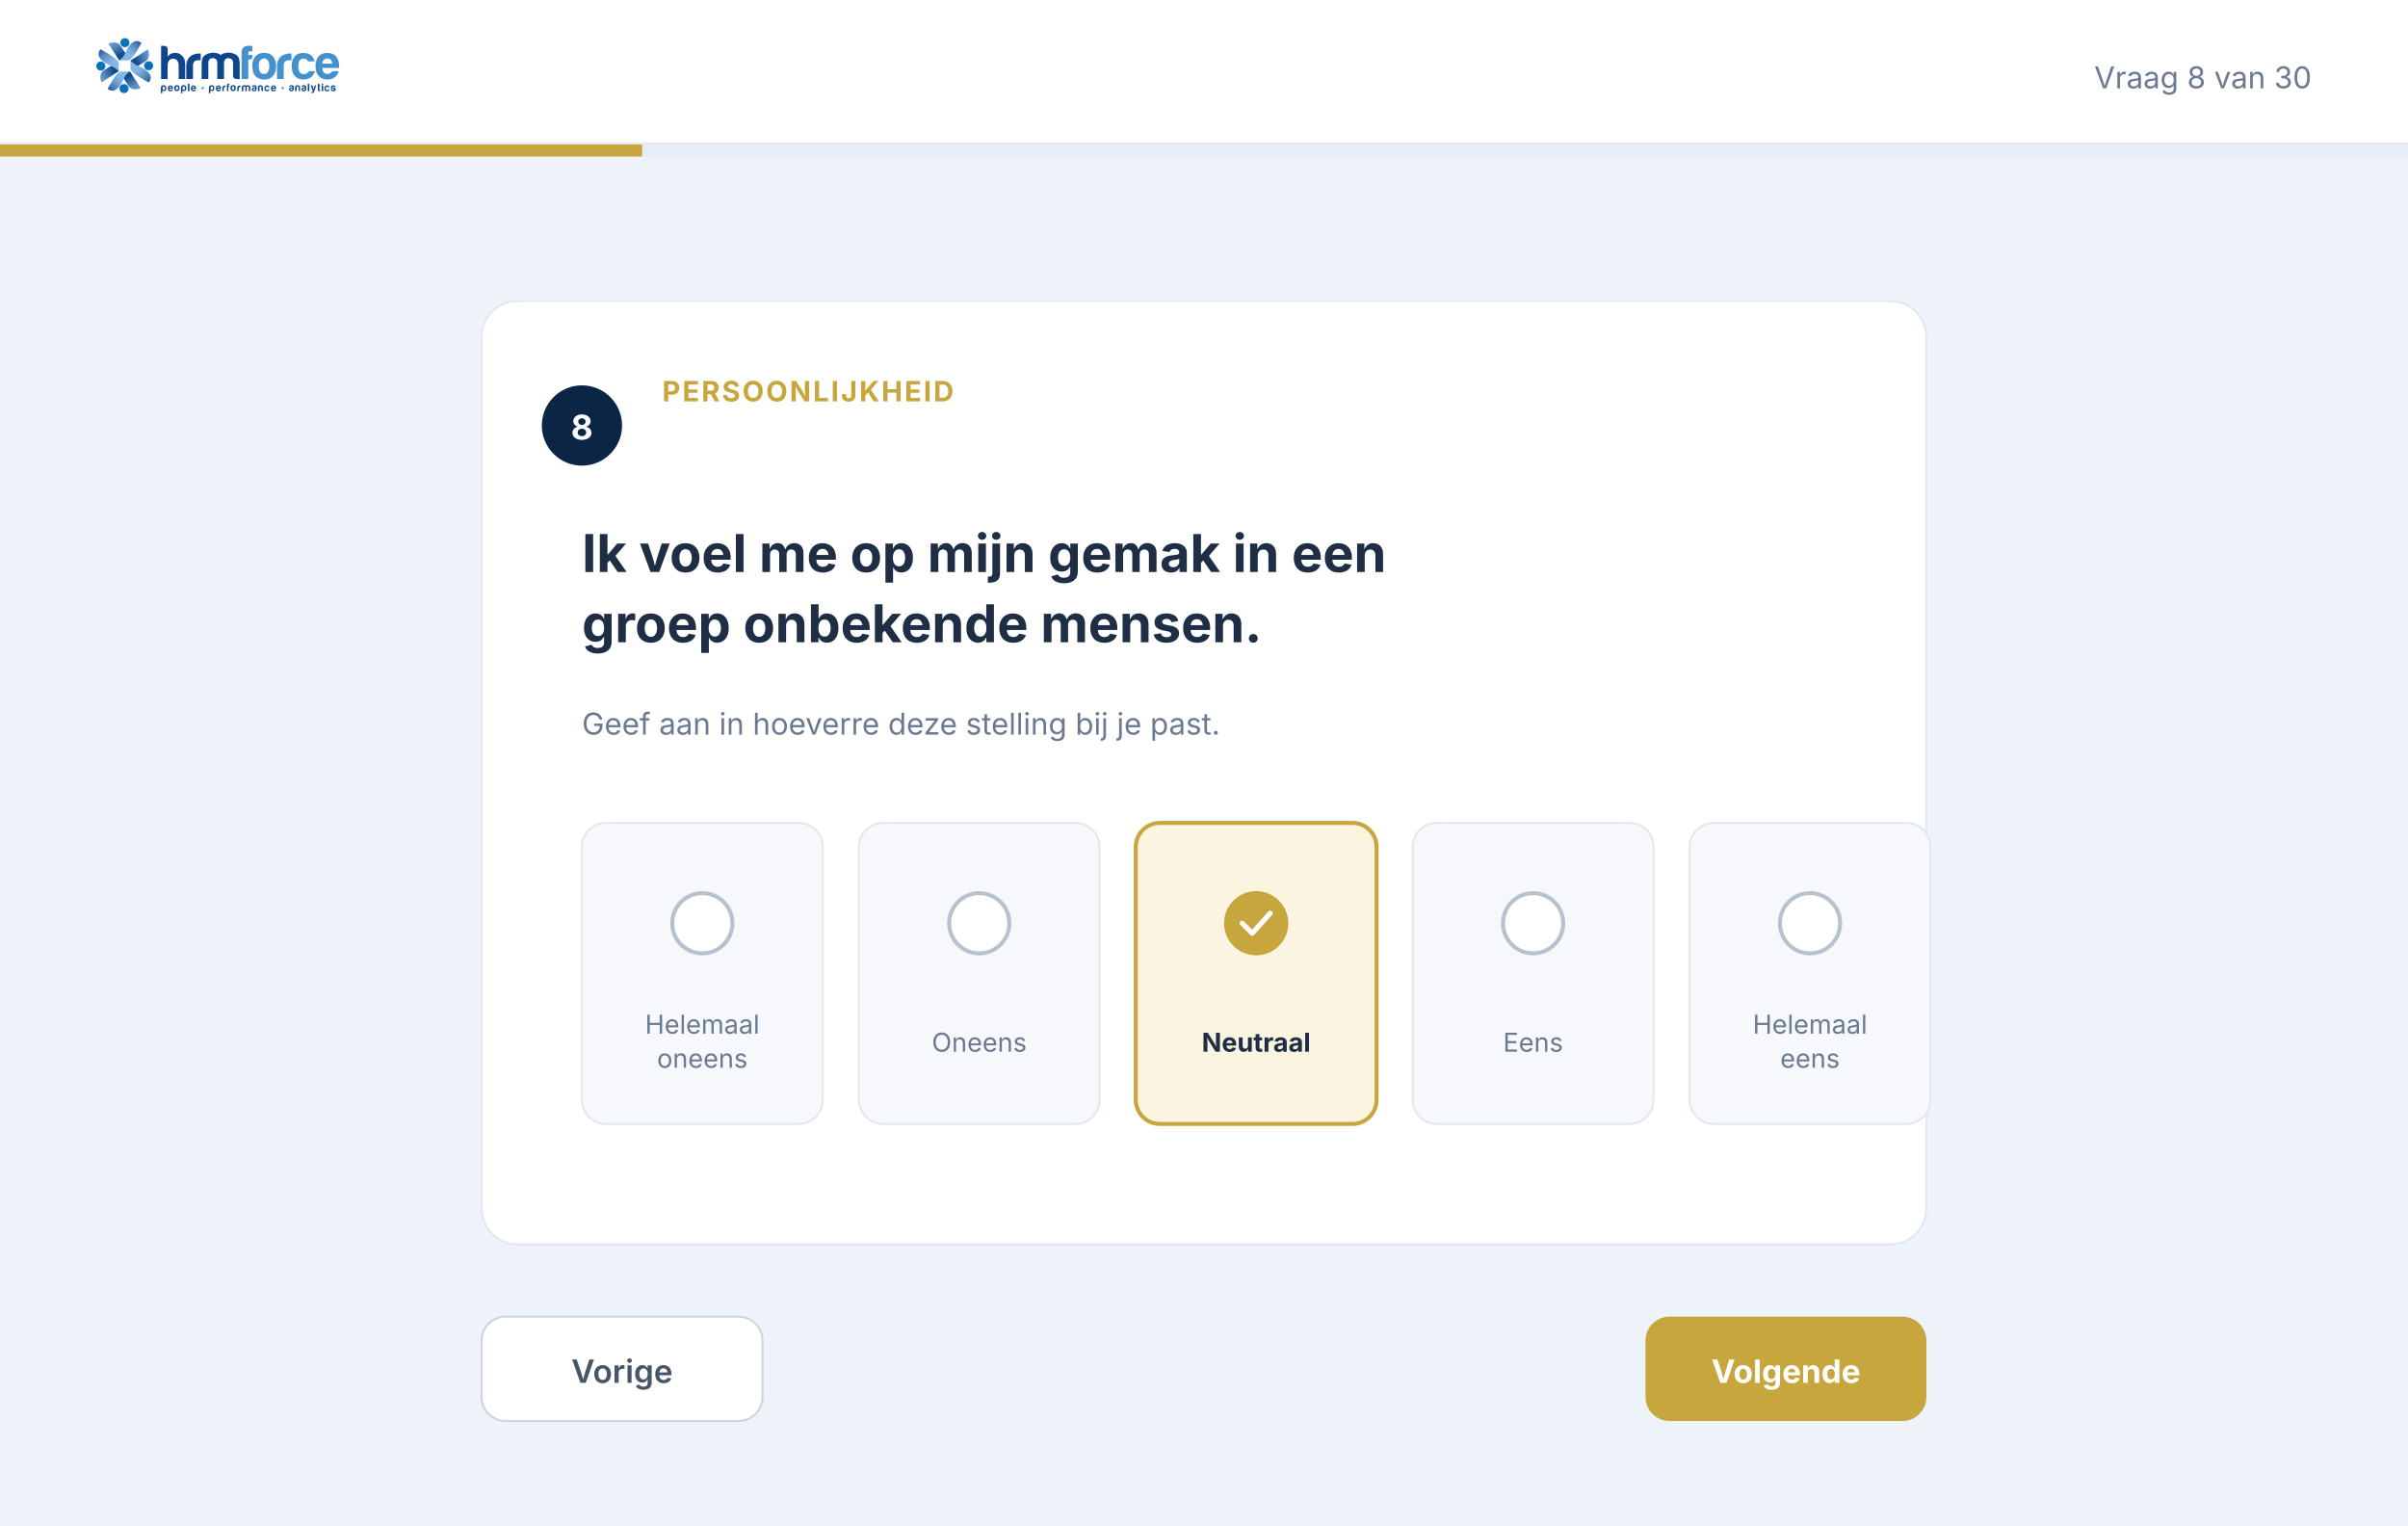
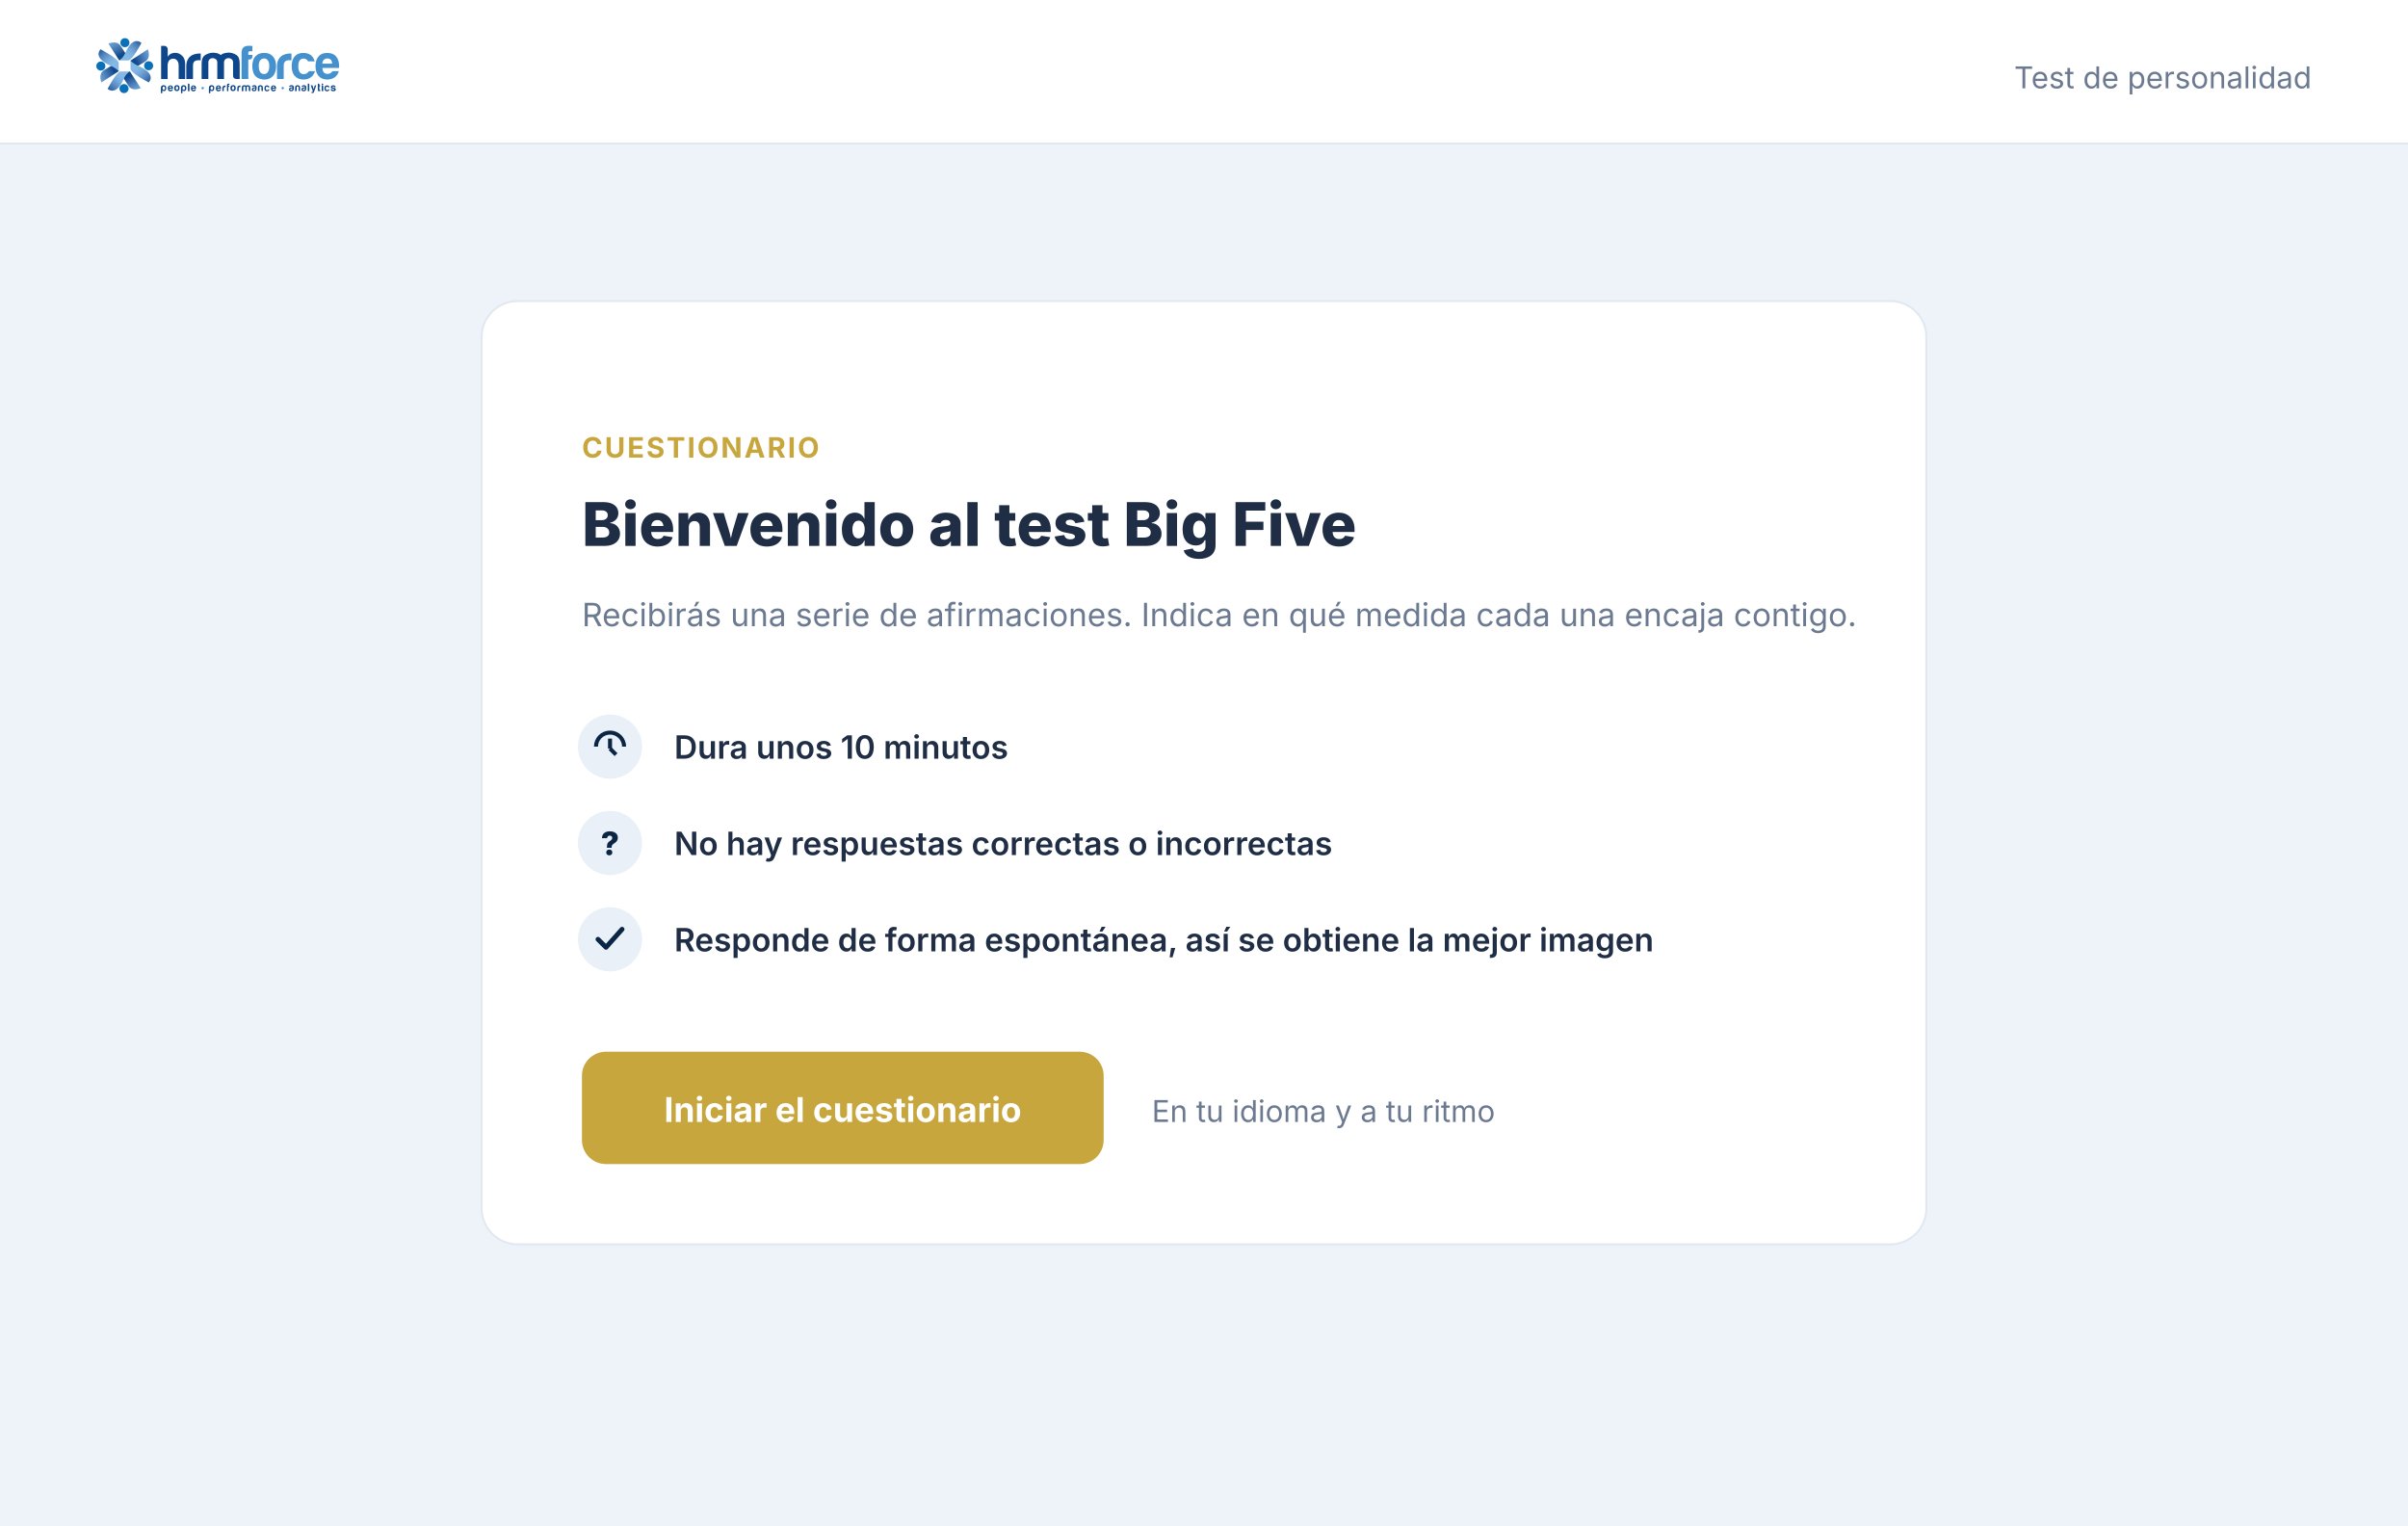
- <svg xmlns="http://www.w3.org/2000/svg" viewBox="0 0 1200 760" font-family="Inter, Segoe UI, Arial, sans-serif" role="img" aria-label="Voorbeeld van het vraagscherm van de hrmforce vragenlijst">
+ <svg xmlns="http://www.w3.org/2000/svg" viewBox="0 0 1200 760" font-family="Inter, Segoe UI, Arial, sans-serif" role="img" aria-label="Ejemplo de la pantalla de inicio del cuestionario de hrmforce">
  <rect width="1200" height="760" fill="#EEF3F9" />
  <rect x="0" y="0" width="1200" height="72" fill="#FFFFFF" />
  <rect x="0" y="71" width="1200" height="1" fill="#E2E8F0" />
  <g transform="translate(48,19) scale(0.55)">
    <style type="text/css"> .st0{fill:#0E468C;} .st1{fill:#4591CE;} .st2{fill:url(#SVGID_1_);} .st3{fill:url(#SVGID_00000041267482969201277320000011676004090900070813_);} .st4{fill:url(#SVGID_00000144306899739107414480000012411539074238491052_);} .st5{fill:url(#SVGID_00000100347349085123008000000009338267687057571459_);} .st6{fill:#0A70B7;} .st7{fill:url(#SVGID_00000059277984011126092460000010400653105938874040_);} .st8{fill:url(#SVGID_00000088833721890740601420000012042617213019863223_);} .st9{fill:url(#SVGID_00000072260808754010315440000013491959279719050657_);} .st10{fill:url(#SVGID_00000000938048071514272790000013602773776282085567_);} </style>
    <g>
      <g>
        <path class="st0" d="M59.9,49.2c0,0.2-0.1,0.3-0.2,0.5c-0.1,0.1-0.3,0.2-0.5,0.2h-0.7V45c0-0.9,0.3-1.5,0.8-1.9 c0.5-0.3,1.1-0.5,1.7-0.5c0.3,0,0.7,0.1,1,0.2c0.3,0.1,0.6,0.3,0.8,0.5c0.4,0.5,0.6,1.2,0.6,2c0,0.8-0.2,1.5-0.6,2 c-0.4,0.5-0.9,0.7-1.5,0.7c-0.3,0-0.6-0.1-0.9-0.2c-0.3-0.1-0.5-0.3-0.6-0.6V49.2z M62.2,45.4c0-0.5-0.1-0.9-0.3-1.2 c-0.2-0.3-0.5-0.4-0.8-0.4c-0.4,0-0.6,0.1-0.8,0.4c-0.2,0.2-0.3,0.6-0.3,1.2c0,0.5,0.1,0.9,0.3,1.1c0.2,0.3,0.5,0.4,0.8,0.4 c0.3,0,0.6-0.1,0.8-0.4C62.1,46.2,62.2,45.9,62.2,45.4z" />
        <path class="st0" d="M68.4,46.4h1c-0.1,0.5-0.4,1-0.8,1.3c-0.4,0.3-0.9,0.5-1.5,0.5c-0.7,0-1.3-0.2-1.7-0.7 c-0.4-0.5-0.6-1.1-0.6-2c0-0.8,0.2-1.5,0.6-2c0.4-0.5,1-0.7,1.7-0.7c0.8,0,1.4,0.2,1.8,0.7c0.4,0.5,0.6,1.2,0.6,2 c0,0.1,0,0.1,0,0.1c0,0,0,0.1,0,0.1c0,0.1,0,0.1,0,0.1h-3.4c0,0.4,0.1,0.7,0.3,0.9c0.2,0.2,0.4,0.3,0.8,0.3c0.2,0,0.4,0,0.6-0.1 c0,0,0.1,0,0.1-0.1c0,0,0.1-0.1,0.1-0.1c0,0,0.1-0.1,0.1-0.2C68.2,46.4,68.3,46.4,68.4,46.4z M66.1,44.8h2c0-0.4-0.1-0.6-0.3-0.8 c-0.2-0.2-0.4-0.3-0.7-0.3c-0.3,0-0.5,0.1-0.7,0.3C66.2,44.2,66.1,44.5,66.1,44.8z" />
        <path class="st0" d="M71.4,47.5c-0.3-0.2-0.5-0.6-0.6-1c-0.1-0.4-0.2-0.8-0.2-1.2c0-0.4,0-0.7,0.1-1.1c0.1-0.4,0.3-0.6,0.5-0.9 c0.3-0.4,0.8-0.6,1.3-0.7c0.5-0.1,1,0,1.5,0.1c0.5,0.2,0.9,0.5,1.1,1c0.2,0.4,0.3,0.9,0.3,1.5c0,0.4,0,0.8-0.1,1.1 c-0.1,0.3-0.2,0.6-0.4,0.8c-0.3,0.4-0.7,0.7-1.2,0.8c-0.4,0.1-0.9,0.1-1.3,0C72,47.9,71.7,47.7,71.4,47.5z M72.4,44 c-0.3,0.3-0.4,0.7-0.4,1.3c0,0.6,0.1,1,0.3,1.2c0.1,0.1,0.2,0.2,0.4,0.3c0.2,0.1,0.4,0.1,0.6,0c0.2-0.1,0.4-0.2,0.5-0.4 c0.2-0.2,0.2-0.6,0.3-1.1c0-0.5-0.1-0.8-0.2-1.1c-0.2-0.2-0.3-0.4-0.5-0.5c-0.2-0.1-0.4-0.1-0.6,0C72.6,43.9,72.4,44,72.4,44z" />
        <path class="st0" d="M78.1,49.2c0,0.2-0.1,0.3-0.2,0.5c-0.1,0.1-0.3,0.2-0.5,0.2h-0.7V45c0-0.9,0.3-1.5,0.8-1.9 c0.5-0.3,1.1-0.5,1.7-0.5c0.3,0,0.7,0.1,1,0.2c0.3,0.1,0.6,0.3,0.8,0.5c0.4,0.5,0.6,1.2,0.6,2c0,0.8-0.2,1.5-0.6,2 c-0.4,0.5-0.9,0.7-1.5,0.7c-0.3,0-0.6-0.1-0.9-0.2c-0.3-0.1-0.5-0.3-0.6-0.6V49.2z M80.3,45.4c0-0.5-0.1-0.9-0.3-1.2 c-0.2-0.3-0.5-0.4-0.8-0.4c-0.4,0-0.6,0.1-0.8,0.4c-0.2,0.2-0.3,0.6-0.3,1.2c0,0.5,0.1,0.9,0.3,1.1c0.2,0.3,0.5,0.4,0.8,0.4 c0.3,0,0.6-0.1,0.8-0.4C80.2,46.2,80.3,45.9,80.3,45.4z" />
        <path class="st0" d="M83,41.2h0.7c0.2,0,0.3,0.1,0.5,0.2c0.1,0.1,0.2,0.3,0.2,0.5V48H83V41.2z" />
        <path class="st0" d="M89.3,46.4h1c-0.1,0.5-0.4,1-0.8,1.3c-0.4,0.3-0.9,0.5-1.5,0.5c-0.7,0-1.3-0.2-1.7-0.7 c-0.4-0.5-0.6-1.1-0.6-2c0-0.8,0.2-1.5,0.6-2c0.4-0.5,1-0.7,1.7-0.7c0.8,0,1.4,0.2,1.8,0.7c0.4,0.5,0.6,1.2,0.6,2 c0,0.1,0,0.1,0,0.1c0,0,0,0.1,0,0.1c0,0.1,0,0.1,0,0.1h-3.4c0,0.4,0.1,0.7,0.3,0.9c0.2,0.2,0.4,0.3,0.8,0.3c0.2,0,0.4,0,0.6-0.1 c0,0,0.1,0,0.1-0.1c0,0,0.1-0.1,0.1-0.1c0,0,0.1-0.1,0.1-0.2C89,46.4,89.1,46.4,89.3,46.4z M86.9,44.8h2c0-0.4-0.1-0.6-0.3-0.8 c-0.2-0.2-0.4-0.3-0.7-0.3c-0.3,0-0.5,0.1-0.7,0.3C87,44.2,86.9,44.5,86.9,44.8z" />
        <path class="st1" d="M95.3,45.3c0-0.6,0.5-1.1,1.1-1.1s1.1,0.5,1.1,1c0,0.6-0.5,1.1-1.1,1.1C95.7,46.4,95.3,45.9,95.3,45.3z" />
        <path class="st0" d="M103.4,49.2c0,0.2-0.1,0.3-0.2,0.5s-0.3,0.2-0.5,0.2h-0.7V45c0-0.9,0.3-1.5,0.8-1.9c0.5-0.3,1.1-0.5,1.7-0.5 c0.3,0,0.7,0.1,1,0.2c0.3,0.1,0.6,0.3,0.8,0.5c0.4,0.5,0.6,1.2,0.6,2c0,0.8-0.2,1.5-0.6,2c-0.4,0.5-0.9,0.7-1.5,0.7 c-0.3,0-0.6-0.1-0.9-0.2c-0.3-0.1-0.5-0.3-0.6-0.6V49.2z M105.7,45.4c0-0.5-0.1-0.9-0.3-1.2c-0.2-0.3-0.5-0.4-0.8-0.4 c-0.4,0-0.6,0.1-0.8,0.4c-0.2,0.2-0.3,0.6-0.3,1.2c0,0.5,0.1,0.9,0.3,1.1c0.2,0.3,0.5,0.4,0.8,0.4c0.3,0,0.6-0.1,0.8-0.4 C105.6,46.2,105.7,45.9,105.7,45.4z" />
        <path class="st0" d="M111.9,46.4h1c-0.1,0.5-0.4,1-0.8,1.3c-0.4,0.3-0.9,0.5-1.5,0.5c-0.7,0-1.3-0.2-1.7-0.7 c-0.4-0.5-0.6-1.1-0.6-2c0-0.8,0.2-1.5,0.6-2c0.4-0.5,1-0.7,1.7-0.7c0.8,0,1.4,0.2,1.8,0.7c0.4,0.5,0.6,1.2,0.6,2 c0,0.1,0,0.1,0,0.1c0,0,0,0.1,0,0.1c0,0.1,0,0.1,0,0.1h-3.4c0,0.4,0.1,0.7,0.3,0.9c0.2,0.2,0.4,0.3,0.8,0.3c0.2,0,0.4,0,0.6-0.1 c0,0,0.1,0,0.1-0.1c0,0,0.1-0.1,0.1-0.1c0,0,0.1-0.1,0.1-0.2C111.6,46.4,111.8,46.4,111.9,46.4z M109.6,44.8h2 c0-0.4-0.1-0.6-0.3-0.8c-0.2-0.2-0.4-0.3-0.7-0.3c-0.3,0-0.5,0.1-0.7,0.3C109.7,44.2,109.6,44.5,109.6,44.8z" />
        <path class="st0" d="M114.2,48v-2.5c0-0.5,0.1-0.9,0.2-1.3c0.2-0.3,0.4-0.6,0.6-0.8c0.2-0.2,0.5-0.3,0.9-0.4 c0.3-0.1,0.7-0.1,1-0.1c0,0,0.1,0,0.1,0c0,0,0.1,0,0.1,0v1.4h-0.5c-0.4,0-0.7,0.1-0.8,0.3c-0.2,0.2-0.3,0.5-0.3,0.9V48H114.2z" />
        <path class="st0" d="M118.4,48v-5.4c0-0.5,0.1-0.8,0.4-1.1c0.2-0.2,0.6-0.3,1.2-0.3c0.1,0,0.2,0,0.3,0c0.1,0,0.3,0,0.3,0v1.1h-0.4 c-0.2,0-0.3,0-0.4,0.1c-0.1,0.1-0.1,0.2-0.1,0.3v0.4h0.8v0.3c0,0.2-0.1,0.4-0.2,0.5c-0.1,0.1-0.3,0.2-0.5,0.2h-0.2V48H118.4z" />
        <path class="st0" d="M122.3,47.5c-0.3-0.2-0.5-0.6-0.6-1c-0.1-0.4-0.2-0.8-0.2-1.2c0-0.4,0-0.7,0.1-1.1c0.1-0.4,0.3-0.6,0.5-0.9 c0.3-0.4,0.8-0.6,1.3-0.7c0.5-0.1,1,0,1.5,0.1c0.5,0.2,0.9,0.5,1.1,1c0.2,0.4,0.3,0.9,0.3,1.5c0,0.4,0,0.8-0.1,1.1 c-0.1,0.3-0.2,0.6-0.4,0.8c-0.3,0.4-0.7,0.7-1.2,0.8c-0.4,0.1-0.9,0.1-1.3,0C123,47.9,122.6,47.7,122.3,47.5z M123.3,44 c-0.3,0.3-0.4,0.7-0.4,1.3c0,0.6,0.1,1,0.3,1.2c0.1,0.1,0.2,0.2,0.4,0.3c0.2,0.1,0.4,0.1,0.6,0c0.2-0.1,0.4-0.2,0.5-0.4 c0.2-0.2,0.2-0.6,0.3-1.1c0-0.5-0.1-0.8-0.2-1.1c-0.2-0.2-0.3-0.4-0.5-0.5c-0.2-0.1-0.4-0.1-0.6,0C123.5,43.9,123.4,44,123.3,44z" />
        <path class="st0" d="M127.7,48v-2.5c0-0.5,0.1-0.9,0.2-1.3c0.2-0.3,0.4-0.6,0.6-0.8c0.2-0.2,0.5-0.3,0.9-0.4s0.7-0.1,1-0.1 c0,0,0.1,0,0.1,0s0.1,0,0.1,0v1.4h-0.5c-0.4,0-0.7,0.1-0.8,0.3c-0.2,0.2-0.3,0.5-0.3,0.9V48H127.7z" />
        <path class="st0" d="M136.3,48H135v-3.1v-0.3c0-0.3-0.1-0.5-0.3-0.7c-0.2-0.1-0.4-0.2-0.6-0.2c-0.2,0-0.4,0.1-0.6,0.2 c-0.2,0.1-0.3,0.4-0.3,0.7V48h-1.4v-3.1c0-0.9,0.2-1.5,0.7-1.8c0.5-0.3,1-0.5,1.5-0.5c0.3,0,0.6,0,0.9,0.1 c0.3,0.1,0.5,0.2,0.8,0.4c0.2-0.2,0.4-0.3,0.7-0.4c0.3-0.1,0.5-0.1,0.8-0.1c0.6,0,1.1,0.2,1.6,0.5c0.5,0.3,0.7,0.9,0.7,1.8V48 h-0.7c-0.2,0-0.4-0.1-0.5-0.2c-0.1-0.1-0.2-0.3-0.2-0.5v-2.7c0-0.3-0.1-0.5-0.3-0.7c-0.2-0.1-0.4-0.2-0.6-0.2 c-0.2,0-0.4,0.1-0.6,0.2c-0.2,0.1-0.3,0.4-0.3,0.7v0.3V48z" />
        <path class="st0" d="M144.3,47.8c-0.3,0.1-0.6,0.2-0.9,0.3c-0.3,0-0.6,0-0.8,0c-0.5,0-0.9-0.1-1.2-0.4c-0.4-0.3-0.5-0.7-0.5-1.3 c0-0.5,0.2-0.9,0.5-1.2c0.3-0.2,0.7-0.4,1.2-0.5c0.1,0,0.1,0,0.2,0c0.1,0,0.2,0,0.3,0c0.6-0.1,0.9-0.2,0.9-0.5 c0-0.2-0.1-0.3-0.3-0.4c-0.2-0.1-0.4-0.1-0.6-0.1c-0.2,0-0.3,0-0.5,0.1c-0.1,0.1-0.2,0.2-0.3,0.3H141c0.1-0.4,0.2-0.7,0.5-1 c0.4-0.3,0.9-0.5,1.5-0.5c0.7,0,1.3,0.1,1.6,0.4c0.4,0.3,0.6,0.6,0.6,1.1v1.8c0,0.5-0.1,0.9-0.3,1.2 C144.8,47.4,144.6,47.6,144.3,47.8z M144,45.3c-0.2,0.1-0.4,0.2-0.8,0.3l-0.5,0.1c-0.2,0.1-0.4,0.2-0.5,0.3 c-0.1,0.1-0.1,0.3-0.1,0.4c0,0.2,0.1,0.4,0.2,0.5c0.1,0.1,0.3,0.2,0.5,0.2c0.4,0,0.7-0.1,0.9-0.3c0.2-0.2,0.3-0.5,0.3-0.9V45.3z" />
        <path class="st0" d="M151,48h-0.7c-0.2,0-0.4-0.1-0.5-0.2c-0.1-0.1-0.2-0.3-0.2-0.5v-2.7c0-0.3-0.1-0.5-0.3-0.7 c-0.2-0.1-0.4-0.2-0.6-0.2c-0.2,0-0.4,0.1-0.6,0.2c-0.2,0.1-0.3,0.4-0.3,0.7V48h-1.4v-3.1c0-0.9,0.2-1.5,0.7-1.8 c0.5-0.3,1-0.5,1.5-0.5c0.6,0,1.1,0.2,1.6,0.5c0.5,0.3,0.7,0.9,0.7,1.8V48z" />
        <path class="st0" d="M155.9,46.4h1c-0.1,0.5-0.4,1-0.8,1.3c-0.4,0.3-0.9,0.5-1.5,0.5c-0.7,0-1.3-0.2-1.7-0.7 c-0.4-0.5-0.6-1.1-0.6-2c0-0.8,0.2-1.5,0.6-2c0.4-0.5,1-0.7,1.7-0.7c0.8,0,1.4,0.2,1.8,0.7c0.2,0.3,0.4,0.6,0.5,1h-1.4 c-0.1-0.1-0.1-0.2-0.2-0.3c-0.2-0.2-0.4-0.3-0.7-0.3c-0.3,0-0.5,0.1-0.7,0.3c-0.2,0.3-0.4,0.7-0.4,1.3s0.1,1,0.4,1.3 c0.2,0.2,0.4,0.3,0.8,0.3c0.2,0,0.4,0,0.6-0.1c0,0,0.1,0,0.1-0.1c0,0,0.1-0.1,0.1-0.1c0,0,0.1-0.1,0.2-0.2 C155.7,46.4,155.8,46.4,155.9,46.4z" />
        <path class="st0" d="M161.8,46.4h1c-0.1,0.5-0.4,1-0.8,1.3c-0.4,0.3-0.9,0.5-1.5,0.5c-0.7,0-1.3-0.2-1.7-0.7 c-0.4-0.5-0.6-1.1-0.6-2c0-0.8,0.2-1.5,0.6-2c0.4-0.5,1-0.7,1.7-0.7c0.8,0,1.4,0.2,1.8,0.7c0.4,0.5,0.6,1.2,0.6,2 c0,0.1,0,0.1,0,0.1c0,0,0,0.1,0,0.1c0,0.1,0,0.1,0,0.1h-3.4c0,0.4,0.1,0.7,0.3,0.9c0.2,0.2,0.4,0.3,0.8,0.3c0.2,0,0.4,0,0.6-0.1 c0,0,0.1,0,0.1-0.1c0,0,0.1-0.1,0.1-0.1c0,0,0.1-0.1,0.1-0.2C161.5,46.4,161.7,46.4,161.8,46.4z M159.5,44.8h2 c0-0.4-0.1-0.6-0.3-0.8c-0.2-0.2-0.4-0.3-0.7-0.3c-0.3,0-0.5,0.1-0.7,0.3C159.6,44.2,159.5,44.5,159.5,44.8z" />
        <path class="st1" d="M167.8,45.3c0-0.6,0.5-1.1,1.1-1.1c0.6,0,1.1,0.5,1.1,1c0,0.6-0.5,1.1-1.1,1.1 C168.3,46.4,167.8,45.9,167.8,45.3z" />
        <path class="st0" d="M178,47.8c-0.3,0.1-0.6,0.2-0.9,0.3c-0.3,0-0.6,0-0.8,0c-0.5,0-0.9-0.1-1.2-0.4c-0.4-0.3-0.5-0.7-0.5-1.3 c0-0.5,0.2-0.9,0.5-1.2c0.3-0.2,0.7-0.4,1.2-0.5c0.1,0,0.1,0,0.2,0c0.1,0,0.2,0,0.3,0c0.6-0.1,0.9-0.2,0.9-0.5 c0-0.2-0.1-0.3-0.3-0.4c-0.2-0.1-0.4-0.1-0.6-0.1c-0.2,0-0.3,0-0.5,0.1s-0.2,0.2-0.3,0.3h-1.3c0.1-0.4,0.2-0.7,0.5-1 c0.4-0.3,0.9-0.5,1.5-0.5c0.7,0,1.3,0.1,1.6,0.4c0.4,0.3,0.6,0.6,0.6,1.1v1.8c0,0.5-0.1,0.9-0.3,1.2 C178.5,47.4,178.2,47.6,178,47.8z M177.6,45.3c-0.2,0.1-0.4,0.2-0.8,0.3l-0.5,0.1c-0.2,0.1-0.4,0.2-0.5,0.3 c-0.1,0.1-0.1,0.3-0.1,0.4c0,0.2,0.1,0.4,0.2,0.5c0.1,0.1,0.3,0.2,0.5,0.2c0.4,0,0.7-0.1,0.9-0.3c0.2-0.2,0.3-0.5,0.3-0.9V45.3z" />
        <path class="st0" d="M184.7,48H184c-0.2,0-0.4-0.1-0.5-0.2c-0.1-0.1-0.2-0.3-0.2-0.5v-2.7c0-0.3-0.1-0.5-0.3-0.7 c-0.2-0.1-0.4-0.2-0.6-0.2c-0.2,0-0.4,0.1-0.6,0.2c-0.2,0.1-0.3,0.4-0.3,0.7V48h-1.4v-3.1c0-0.9,0.2-1.5,0.7-1.8 c0.5-0.3,1-0.5,1.5-0.5c0.6,0,1.1,0.2,1.6,0.5c0.5,0.3,0.7,0.9,0.7,1.8V48z" />
        <path class="st0" d="M189.3,47.8c-0.3,0.1-0.6,0.2-0.9,0.3c-0.3,0-0.6,0-0.8,0c-0.5,0-0.9-0.1-1.2-0.4c-0.4-0.3-0.5-0.7-0.5-1.3 c0-0.5,0.2-0.9,0.5-1.2c0.3-0.2,0.7-0.4,1.2-0.5c0.1,0,0.1,0,0.2,0c0.1,0,0.2,0,0.3,0c0.6-0.1,0.9-0.2,0.9-0.5 c0-0.2-0.1-0.3-0.3-0.4c-0.2-0.1-0.4-0.1-0.6-0.1c-0.2,0-0.3,0-0.5,0.1s-0.2,0.2-0.3,0.3H186c0.1-0.4,0.2-0.7,0.5-1 c0.4-0.3,0.9-0.5,1.5-0.5c0.7,0,1.3,0.1,1.6,0.4c0.4,0.3,0.6,0.6,0.6,1.1v1.8c0,0.5-0.1,0.9-0.3,1.2 C189.8,47.4,189.6,47.6,189.3,47.8z M189,45.3c-0.2,0.1-0.4,0.2-0.8,0.3l-0.5,0.1c-0.2,0.1-0.4,0.2-0.5,0.3 c-0.1,0.1-0.1,0.3-0.1,0.4c0,0.2,0.1,0.4,0.2,0.5c0.1,0.1,0.3,0.2,0.5,0.2c0.4,0,0.7-0.1,0.9-0.3c0.2-0.2,0.3-0.5,0.3-0.9V45.3z" />
        <path class="st0" d="M191.6,41.2h0.7c0.2,0,0.3,0.1,0.5,0.2c0.1,0.1,0.2,0.3,0.2,0.5V48h-1.4V41.2z" />
        <path class="st0" d="M195,49.8v-1.1h0.4c0.3,0,0.5-0.1,0.6-0.2c0.2-0.1,0.2-0.3,0.1-0.6l-1.8-5.2h1.5l1.1,3.7l0.9-3.2 c0.1-0.3,0.3-0.5,0.6-0.5h0.9l-2,5.9c-0.2,0.4-0.4,0.7-0.6,0.9c-0.2,0.2-0.6,0.2-1.2,0.2c0,0-0.1,0-0.1,0s-0.1,0-0.1,0 c0,0-0.1,0-0.1,0C195.1,49.8,195,49.8,195,49.8z" />
        <path class="st0" d="M202.9,48c-0.4,0-0.9,0-1.4,0c-0.5,0-0.8-0.4-0.8-1v-5.8h0.7c0.2,0,0.3,0.1,0.5,0.2c0.1,0.1,0.2,0.3,0.2,0.5 v0.9h0.8V43c0,0.2-0.1,0.4-0.2,0.5c-0.1,0.1-0.3,0.2-0.5,0.2h-0.1v2.9c0,0.2,0.1,0.3,0.4,0.3h0.4V48z" />
        <path class="st0" d="M204.2,41.2h0.7c0.2,0,0.3,0.1,0.5,0.2c0.1,0.1,0.2,0.3,0.2,0.5v0.4h-1.4V41.2z M204.2,42.7h0.7 c0.2,0,0.3,0.1,0.5,0.2c0.1,0.1,0.2,0.3,0.2,0.5V48h-1.4V42.7z" />
        <path class="st0" d="M210.3,46.4h1c-0.1,0.5-0.4,1-0.8,1.3c-0.4,0.3-0.9,0.5-1.5,0.5c-0.7,0-1.3-0.2-1.7-0.7 c-0.4-0.5-0.6-1.1-0.6-2c0-0.8,0.2-1.5,0.6-2c0.4-0.5,1-0.7,1.7-0.7c0.8,0,1.4,0.2,1.8,0.7c0.2,0.3,0.4,0.6,0.5,1h-1.4 c-0.1-0.1-0.1-0.2-0.2-0.3c-0.2-0.2-0.4-0.3-0.7-0.3c-0.3,0-0.5,0.1-0.7,0.3c-0.2,0.3-0.4,0.7-0.4,1.3s0.1,1,0.4,1.3 c0.2,0.2,0.4,0.3,0.8,0.3c0.2,0,0.4,0,0.6-0.1c0,0,0.1,0,0.1-0.1c0,0,0.1-0.1,0.1-0.1c0,0,0.1-0.1,0.2-0.2 C210,46.4,210.1,46.4,210.3,46.4z" />
        <path class="st0" d="M212.4,46.2h1.3c0,0.3,0.1,0.5,0.3,0.6c0.2,0.1,0.5,0.2,0.8,0.2c0.2,0,0.4,0,0.6-0.1c0.2-0.1,0.2-0.2,0.2-0.4 c0-0.2-0.3-0.4-0.8-0.5c-0.2,0-0.4-0.1-0.5-0.1c-0.7-0.2-1.2-0.4-1.4-0.6c-0.3-0.2-0.4-0.5-0.4-0.9c0-0.5,0.2-0.9,0.6-1.2 c0.4-0.3,0.9-0.5,1.5-0.5c0.7,0,1.2,0.2,1.6,0.5c0.4,0.3,0.6,0.8,0.6,1.3H216c-0.2,0-0.4-0.1-0.6-0.3c-0.1-0.1-0.1-0.1-0.2-0.2 c-0.2-0.1-0.4-0.2-0.6-0.2c-0.3,0-0.5,0-0.6,0.1c-0.1,0.1-0.2,0.2-0.2,0.4c0,0.2,0.3,0.4,1,0.5c0.1,0,0.1,0,0.2,0.1 c0.1,0,0.1,0,0.2,0c0.7,0.2,1.1,0.4,1.4,0.6c0.2,0.2,0.4,0.5,0.4,0.9c0,0.6-0.2,1-0.6,1.3c-0.4,0.3-1,0.4-1.8,0.4 c-0.7,0-1.3-0.2-1.7-0.5C212.6,47.3,212.4,46.9,212.4,46.2L212.4,46.2z" />
      </g>
      <g>
        <g>
          <path class="st0" d="M73.3,20.4c-0.9-1.2-2.1-1.8-3.6-1.8c-1.6,0-2.9,0.6-3.8,1.7c-0.9,1.2-1.3,2.8-1.3,4.8v12h-5.9V7h3 c0.8,0,1.5,0.3,2.1,0.9c0.6,0.6,0.9,1.3,0.9,2.1v6.9c1-1.7,2.5-2.9,4.5-3.3c1.9-0.5,3.8-0.3,5.5,0.3c1.6,0.7,3,1.8,4.1,3.3 c1.1,1.5,1.7,3.6,1.7,6.3V37h-5.9V25c0-0.9-0.1-1.7-0.2-2.4C74.2,21.9,73.8,21.1,73.3,20.4z" />
          <path class="st0" d="M81.5,37V25.8c0-2.3,0.3-4.2,1-5.7c0.7-1.5,1.6-2.8,2.8-3.7c1.1-0.9,2.4-1.5,3.9-1.9c1.5-0.4,3-0.6,4.6-0.6 c0.1,0,0.3,0,0.4,0s0.3,0,0.4,0V20h-2c-1.7,0-2.9,0.4-3.8,1.2c-0.8,0.8-1.2,2.1-1.2,3.8v12H81.5z" />
          <path class="st0" d="M115.6,37h-6V23.4v-1.2c0-1.4-0.4-2.4-1.3-3.1c-0.8-0.6-1.8-1-2.8-1c-1,0-2,0.3-2.8,1 c-0.8,0.6-1.2,1.7-1.2,3.1V37h-6.1V23.4c0-4,1-6.6,3.1-8c2.1-1.3,4.4-2.1,6.9-2.2c1.3,0,2.6,0.1,3.9,0.4c1.3,0.3,2.4,0.9,3.5,1.7 c0.9-0.8,1.9-1.3,3.1-1.6c1.2-0.3,2.4-0.5,3.7-0.6c2.6,0,4.9,0.7,7.1,2c2.2,1.3,3.2,4,3.2,8.1V37h-3.1c-0.9,0-1.6-0.3-2.1-0.8 c-0.6-0.6-0.8-1.3-0.8-2.1V22.2c0-1.4-0.4-2.4-1.3-3.1c-0.8-0.6-1.8-1-2.8-1s-2,0.3-2.8,1c-0.8,0.6-1.3,1.7-1.3,3.1v1.2V37z" />
          <path class="st1" d="M131.6,37V13.1c0-2.1,0.6-3.7,1.7-4.7c1-1,2.8-1.5,5.2-1.5c0.6,0,1,0,1.4,0.1c0.6,0,1.1,0,1.5,0.1v4.8h-1.6 c-0.8,0-1.4,0.1-1.7,0.3c-0.3,0.2-0.4,0.7-0.4,1.4v1.6h3.8v1.3c0,0.9-0.3,1.6-0.9,2.1c-0.6,0.6-1.3,0.8-2,0.8h-0.9V37H131.6z" />
          <path class="st1" d="M144.7,34.9c-1.2-1-2.1-2.5-2.6-4.2c-0.5-1.8-0.8-3.6-0.8-5.5c0-1.6,0.2-3.1,0.7-4.7 c0.4-1.6,1.1-2.9,2.1-3.9c1.5-1.7,3.5-2.8,5.9-3.1c2.4-0.3,4.5-0.1,6.5,0.6c2.2,0.9,3.8,2.4,4.9,4.5c1,1.9,1.5,4.2,1.5,6.7 c0,1.9-0.2,3.5-0.6,4.8c-0.4,1.3-0.9,2.5-1.6,3.4c-1.4,1.9-3.2,3.1-5.3,3.6c-1.9,0.5-3.9,0.6-5.8,0.1 C147.4,36.7,145.8,36,144.7,34.9z M148.9,19.6c-1.2,1.3-1.8,3.3-1.7,6c0.1,2.7,0.6,4.5,1.5,5.5c0.3,0.5,1,0.9,1.8,1.2 c0.9,0.3,1.8,0.3,2.7,0.1c0.9-0.3,1.7-0.9,2.4-2c0.7-1,1.1-2.7,1.1-5.1c0-2.1-0.3-3.7-1-4.7c-0.7-1-1.4-1.7-2.3-2 c-0.9-0.3-1.7-0.3-2.6,0S149.3,19.2,148.9,19.6z" />
          <path class="st1" d="M163.7,37V25.8c0-2.3,0.3-4.2,1-5.7c0.7-1.5,1.6-2.8,2.8-3.7c1.1-0.9,2.4-1.5,3.9-1.9c1.5-0.4,3-0.6,4.6-0.6 c0.1,0,0.3,0,0.4,0c0.2,0,0.3,0,0.4,0V20h-2c-1.7,0-2.9,0.4-3.8,1.2c-0.8,0.8-1.2,2.1-1.2,3.8v12H163.7z" />
          <path class="st1" d="M193.7,29.9h4.4c-0.6,2.4-1.9,4.3-3.7,5.6c-1.8,1.3-4.1,2-6.8,2c-3.3,0-5.9-1.1-7.8-3.2 c-1.9-2.1-2.8-5.1-2.8-9c0-3.7,0.9-6.6,2.7-8.7c1.9-2.2,4.5-3.2,7.8-3.2c3.5,0,6.2,1,8.1,3.1c1,1.3,1.8,2.8,2.3,4.5h-6.1 c-0.3-0.6-0.6-1-0.9-1.3c-0.8-0.8-1.8-1.2-3.2-1.2c-1.3,0-2.3,0.4-3.1,1.2c-1,1.2-1.6,3.1-1.6,5.8c0,2.7,0.5,4.6,1.6,5.7 c0.8,0.9,1.9,1.4,3.4,1.4c1,0,1.8-0.2,2.5-0.6c0.2-0.1,0.3-0.2,0.5-0.3c0.1-0.1,0.3-0.3,0.5-0.5c0.1-0.2,0.3-0.4,0.7-0.7 C192.5,30,193,29.9,193.7,29.9z" />
          <path class="st1" d="M215.3,29.9h4.4c-0.6,2.4-1.9,4.3-3.7,5.6c-1.8,1.3-4.1,2-6.8,2c-3.3,0-5.9-1.1-7.8-3.2 c-1.9-2.1-2.8-5.1-2.8-9c0-3.7,0.9-6.6,2.7-8.7c1.9-2.2,4.5-3.2,7.8-3.2c3.5,0,6.2,1,8.1,3.1c1.9,2.2,2.8,5.2,2.8,9 c0,0.2,0,0.4,0,0.6c0,0.2,0,0.3,0,0.3c0,0.3,0,0.5-0.1,0.6h-15.1c0.1,1.8,0.5,3.1,1.3,4c0.8,0.9,1.9,1.4,3.4,1.4 c1,0,1.8-0.2,2.5-0.6c0.2-0.1,0.3-0.2,0.5-0.3c0.1-0.1,0.3-0.3,0.5-0.5c0.1-0.2,0.3-0.4,0.7-0.7C214,30,214.6,29.9,215.3,29.9z M204.8,23.1h8.9c-0.1-1.6-0.5-2.7-1.2-3.5c-0.8-0.8-1.8-1.2-3.2-1.2c-1.3,0-2.3,0.4-3.1,1.2C205.3,20.4,204.9,21.6,204.8,23.1z" />
        </g>
      </g>
      <g>
        <linearGradient id="SVGID_1_" gradientUnits="userSpaceOnUse" x1="269.058" y1="-33.96" x2="244.245" y2="-13.046" gradientTransform="matrix(0.1802 -0.7132 0.719 0.148 5.1692 231.5801)">
          <stop offset="0" style="stop-color:#11498B" />
          <stop offset="0.134" style="stop-color:#2B5E9E" />
          <stop offset="0.323" style="stop-color:#487CB6" />
          <stop offset="0.509" style="stop-color:#6195CA" />
          <stop offset="0.687" style="stop-color:#74A8D9" />
          <stop offset="0.854" style="stop-color:#80B4E2" />
          <stop offset="1" style="stop-color:#84B8E5" />
        </linearGradient>
        <path class="st2" d="M40.2,45.3c0,0-7.2,3.4-10.9-1.8l-5.2-8c0,0,4.9-5.4,6.3-5.4L40.2,45.3z" />
        <linearGradient id="SVGID_00000177453826184911420550000004482426704577864588_" gradientUnits="userSpaceOnUse" x1="277.832" y1="81.513" x2="281.783" y2="109.16" gradientTransform="matrix(-0.4519 -0.553 0.5583 -0.4459 89.9572 238.7165)">
          <stop offset="0" style="stop-color:#11498B" />
          <stop offset="0.134" style="stop-color:#2B5E9E" />
          <stop offset="0.323" style="stop-color:#487CB6" />
          <stop offset="0.509" style="stop-color:#6195CA" />
          <stop offset="0.687" style="stop-color:#74A8D9" />
          <stop offset="0.854" style="stop-color:#80B4E2" />
          <stop offset="1" style="stop-color:#84B8E5" />
        </linearGradient>
        <path style="fill:url(#SVGID_00000177453826184911420550000004482426704577864588_);" d="M10.2,46c0,0,8.1-15.9,12-15.8l8.1,0 c0,0-2.8,0.8-5.5,6.7C24.9,36.8,19,52.6,10.2,46z" />
        <g>
          <linearGradient id="SVGID_00000052093404776364732160000007170217534415376011_" gradientUnits="userSpaceOnUse" x1="130.088" y1="311.549" x2="105.355" y2="332.395" gradientTransform="matrix(-0.1802 0.7132 -0.719 -0.148 269.3591 -31.1578)">
            <stop offset="0" style="stop-color:#11498B" />
            <stop offset="0.134" style="stop-color:#2B5E9E" />
            <stop offset="0.323" style="stop-color:#487CB6" />
            <stop offset="0.509" style="stop-color:#6195CA" />
            <stop offset="0.687" style="stop-color:#74A8D9" />
            <stop offset="0.854" style="stop-color:#80B4E2" />
            <stop offset="1" style="stop-color:#84B8E5" />
          </linearGradient>
          <path style="fill:url(#SVGID_00000052093404776364732160000007170217534415376011_);" d="M11,5c0,0,7.2-3.4,10.9,1.8l5.2,8 c0,0-5,5.4-6.4,5.4L11,5z" />
          <linearGradient id="SVGID_00000087381027486974030150000013365315481581006256_" gradientUnits="userSpaceOnUse" x1="-81.699" y1="190.55" x2="-77.745" y2="218.226" gradientTransform="matrix(0.4519 0.553 -0.5583 0.4459 184.5719 -38.2942)">
            <stop offset="0" style="stop-color:#11498B" />
            <stop offset="0.134" style="stop-color:#2B5E9E" />
            <stop offset="0.323" style="stop-color:#487CB6" />
            <stop offset="0.509" style="stop-color:#6195CA" />
            <stop offset="0.687" style="stop-color:#74A8D9" />
            <stop offset="0.854" style="stop-color:#80B4E2" />
            <stop offset="1" style="stop-color:#84B8E5" />
          </linearGradient>
          <path style="fill:url(#SVGID_00000087381027486974030150000013365315481581006256_);" d="M40.9,4.3c0,0-8,15.8-12,15.9l-8.2,0 c0,0,2.8-0.8,5.5-6.7C26.3,13.4,32.2-2.4,40.9,4.3z" />
          <path class="st6" d="M30,4.1c0,2.3-1.8,4.1-4.1,4.1c-2.3,0-4.1-1.8-4.1-4.1c0-2.3,1.8-4.1,4.1-4.1C28.2,0,30,1.8,30,4.1z" />
        </g>
        <path class="st6" d="M29.2,45.7c0,2.3-1.8,4.1-4.1,4.1c-2.3,0-4.1-1.8-4.1-4.1c0-2.3,1.8-4.1,4.1-4.1 C27.4,41.6,29.2,43.5,29.2,45.7z" />
        <g>
          <linearGradient id="SVGID_00000156580592513644281620000015722594166023263888_" gradientUnits="userSpaceOnUse" x1="208.298" y1="-5.744" x2="182.784" y2="15.761" gradientTransform="matrix(-0.7075 -0.2013 0.1694 -0.7143 183.7788 58.7082)">
            <stop offset="0" style="stop-color:#11498B" />
            <stop offset="0.134" style="stop-color:#2B5E9E" />
            <stop offset="0.323" style="stop-color:#487CB6" />
            <stop offset="0.509" style="stop-color:#6195CA" />
            <stop offset="0.687" style="stop-color:#74A8D9" />
            <stop offset="0.854" style="stop-color:#80B4E2" />
            <stop offset="1" style="stop-color:#84B8E5" />
          </linearGradient>
          <path style="fill:url(#SVGID_00000156580592513644281620000015722594166023263888_);" d="M46.7,10.1c0,0,3.2,7.3-2.1,10.9l-8.2,5 c0,0-5.5-4.4-5.4-5.7L46.7,10.1z" />
          <linearGradient id="SVGID_00000132046858508216288560000012615281538341019794_" gradientUnits="userSpaceOnUse" x1="214.239" y1="46.295" x2="218.128" y2="73.508" gradientTransform="matrix(-0.5955 0.432 -0.457 -0.5745 199.068 -25.3704)">
            <stop offset="0" style="stop-color:#11498B" />
            <stop offset="0.134" style="stop-color:#2B5E9E" />
            <stop offset="0.323" style="stop-color:#487CB6" />
            <stop offset="0.509" style="stop-color:#6195CA" />
            <stop offset="0.687" style="stop-color:#74A8D9" />
            <stop offset="0.854" style="stop-color:#80B4E2" />
            <stop offset="1" style="stop-color:#84B8E5" />
          </linearGradient>
          <path style="fill:url(#SVGID_00000132046858508216288560000012615281538341019794_);" d="M47.5,40.1c0,0-16.7-8.3-16.5-12.6v-7.3 c0,0,0.9,2,7.1,5C38.2,25.1,54.7,31.7,47.5,40.1z" />
          <path class="st6" d="M51.5,25c0-2.3-1.8-4.1-4.1-4.1c-2.3,0-4.1,1.8-4.1,4.1c0,2.3,1.8,4.1,4.1,4.1C49.7,29.1,51.5,27.3,51.5,25z " />
        </g>
        <g>
          <linearGradient id="SVGID_00000162339224336054637460000010430758673179698091_" gradientUnits="userSpaceOnUse" x1="0.575" y1="59.678" x2="-24.953" y2="81.195" gradientTransform="matrix(0.7075 0.2013 -0.1694 0.7143 25.5608 -13.4076)">
            <stop offset="0" style="stop-color:#11498B" />
            <stop offset="0.134" style="stop-color:#2B5E9E" />
            <stop offset="0.323" style="stop-color:#487CB6" />
            <stop offset="0.509" style="stop-color:#6195CA" />
            <stop offset="0.687" style="stop-color:#74A8D9" />
            <stop offset="0.854" style="stop-color:#80B4E2" />
            <stop offset="1" style="stop-color:#84B8E5" />
          </linearGradient>
          <path style="fill:url(#SVGID_00000162339224336054637460000010430758673179698091_);" d="M4.6,40.1c0,0-3.2-7.3,2.1-10.9l8.2-5 c0,0,5.5,4.4,5.4,5.8L4.6,40.1z" />
          <linearGradient id="SVGID_00000137104354660818977830000010000540163225977016_" gradientUnits="userSpaceOnUse" x1="41.772" y1="-74.845" x2="45.668" y2="-47.582" gradientTransform="matrix(0.5955 -0.432 0.457 0.5745 10.2739 70.6707)">
            <stop offset="0" style="stop-color:#11498B" />
            <stop offset="0.134" style="stop-color:#2B5E9E" />
            <stop offset="0.323" style="stop-color:#487CB6" />
            <stop offset="0.509" style="stop-color:#6195CA" />
            <stop offset="0.687" style="stop-color:#74A8D9" />
            <stop offset="0.854" style="stop-color:#80B4E2" />
            <stop offset="1" style="stop-color:#84B8E5" />
          </linearGradient>
          <path style="fill:url(#SVGID_00000137104354660818977830000010000540163225977016_);" d="M3.8,10.1c0,0,16.9,8.7,16.5,12.6l0,7.4 c0,0-1-2.1-7.2-5C13.1,25.1-3.4,18.5,3.8,10.1z" />
          <path class="st6" d="M8.2,25.3c0,2.3-1.8,4.1-4.1,4.1c-2.3,0-4.1-1.8-4.1-4.1c0-2.3,1.8-4.1,4.1-4.1C6.4,21.2,8.2,23,8.2,25.3z" />
        </g>
      </g>
    </g>
  </g>
-   <text x="1152" y="44" text-anchor="end" font-size="15" fill="#6B7A90">Vraag 8 van 30</text>
-   <rect x="0" y="72" width="1200" height="6" fill="#E7EDF4" />
-   <rect x="0" y="72" width="320" height="6" fill="#C8A63E" />
+   <text x="1152" y="44" text-anchor="end" font-size="15" fill="#6B7A90">Test de personalidad</text>
  <rect x="240" y="150" width="720" height="470" rx="18" fill="#FFFFFF" stroke="#E2E8F0" />
-   <circle cx="290" cy="212" r="20" fill="#0B2545" />
-   <text x="290" y="219" text-anchor="middle" font-size="17" font-weight="700" fill="#FFFFFF">8</text>
-   <text x="330" y="200" font-size="14" font-weight="700" letter-spacing="1" fill="#C8A63E">PERSOONLIJKHEID</text>
-   <text x="290" y="285" font-size="26" font-weight="700" fill="#1F2D45">Ik voel me op mijn gemak in een</text>
-   <text x="290" y="320" font-size="26" font-weight="700" fill="#1F2D45">groep onbekende mensen.</text>
-   <text x="290" y="366" font-size="15" fill="#6B7A90">Geef aan in hoeverre deze stelling bij je past.</text>
+   <text x="290" y="228" font-size="14" font-weight="700" letter-spacing="1" fill="#C8A63E">CUESTIONARIO</text>
+   <text x="290" y="272" font-size="30" font-weight="800" fill="#1F2D45">Bienvenido al test Big Five</text>
+   <text x="290" y="312" font-size="16" fill="#6B7A90">Recibirás una serie de afirmaciones. Indica en qué medida cada una encaja contigo.</text>
  <g>
-     <rect x="290" y="410" width="120" height="150" rx="12" fill="#F6F8FB" stroke="#E2E8F0" />
-     <rect x="428" y="410" width="120" height="150" rx="12" fill="#F6F8FB" stroke="#E2E8F0" />
-     <rect x="566" y="410" width="120" height="150" rx="12" fill="#FBF4E1" stroke="#C8A63E" stroke-width="2" />
-     <rect x="704" y="410" width="120" height="150" rx="12" fill="#F6F8FB" stroke="#E2E8F0" />
-     <rect x="842" y="410" width="120" height="150" rx="12" fill="#F6F8FB" stroke="#E2E8F0" />
-     <circle cx="350" cy="460" r="15" fill="#FFFFFF" stroke="#B7C2D0" stroke-width="2" />
-     <circle cx="488" cy="460" r="15" fill="#FFFFFF" stroke="#B7C2D0" stroke-width="2" />
-     <circle cx="626" cy="460" r="15" fill="#C8A63E" stroke="#C8A63E" stroke-width="2" />
-     <path d="M619 460 l5 5 l9 -10" fill="none" stroke="#FFFFFF" stroke-width="2.5" stroke-linecap="round" stroke-linejoin="round" />
-     <circle cx="764" cy="460" r="15" fill="#FFFFFF" stroke="#B7C2D0" stroke-width="2" />
-     <circle cx="902" cy="460" r="15" fill="#FFFFFF" stroke="#B7C2D0" stroke-width="2" />
-     <text x="350" y="515" text-anchor="middle" font-size="13" fill="#6B7A90">Helemaal</text>
-     <text x="350" y="532" text-anchor="middle" font-size="13" fill="#6B7A90">oneens</text>
-     <text x="488" y="524" text-anchor="middle" font-size="13" fill="#6B7A90">Oneens</text>
-     <text x="626" y="524" text-anchor="middle" font-size="13" font-weight="700" fill="#1F2D45">Neutraal</text>
-     <text x="764" y="524" text-anchor="middle" font-size="13" fill="#6B7A90">Eens</text>
-     <text x="902" y="515" text-anchor="middle" font-size="13" fill="#6B7A90">Helemaal</text>
-     <text x="902" y="532" text-anchor="middle" font-size="13" fill="#6B7A90">eens</text>
+     <circle cx="304" cy="372" r="16" fill="#EAF0F8" />
+     <path d="M297 372 a7 7 0 1 1 14 0" fill="none" stroke="#0B2545" stroke-width="2" />
+     <line x1="304" y1="368" x2="304" y2="373" stroke="#0B2545" stroke-width="2" />
+     <line x1="304" y1="373" x2="307" y2="376" stroke="#0B2545" stroke-width="2" />
+     <text x="336" y="378" font-size="16" font-weight="600" fill="#1F2D45">Dura unos 10 minutos</text>
+     <circle cx="304" cy="420" r="16" fill="#EAF0F8" />
+     <text x="304" y="426" text-anchor="middle" font-size="16" font-weight="800" fill="#0B2545">?</text>
+     <text x="336" y="426" font-size="16" font-weight="600" fill="#1F2D45">No hay respuestas correctas o incorrectas</text>
+     <circle cx="304" cy="468" r="16" fill="#EAF0F8" />
+     <path d="M298 468 l4 4 l8 -9" fill="none" stroke="#0B2545" stroke-width="2.4" stroke-linecap="round" stroke-linejoin="round" />
+     <text x="336" y="474" font-size="16" font-weight="600" fill="#1F2D45">Responde de forma espontánea, así se obtiene la mejor imagen</text>
  </g>
-   <rect x="240" y="656" width="140" height="52" rx="12" fill="#FFFFFF" stroke="#CBD5E1" />
-   <text x="310" y="689" text-anchor="middle" font-size="16" font-weight="600" fill="#475569">Vorige</text>
-   <rect x="820" y="656" width="140" height="52" rx="12" fill="#C8A63E" />
-   <text x="890" y="689" text-anchor="middle" font-size="16" font-weight="700" fill="#FFFFFF">Volgende</text>
+   <rect x="290" y="524" width="260" height="56" rx="12" fill="#C8A63E" />
+   <text x="420" y="559" text-anchor="middle" font-size="17" font-weight="700" fill="#FFFFFF">Iniciar el cuestionario</text>
+   <text x="574" y="559" font-size="15" fill="#6B7A90">En tu idioma y a tu ritmo</text>
</svg>
